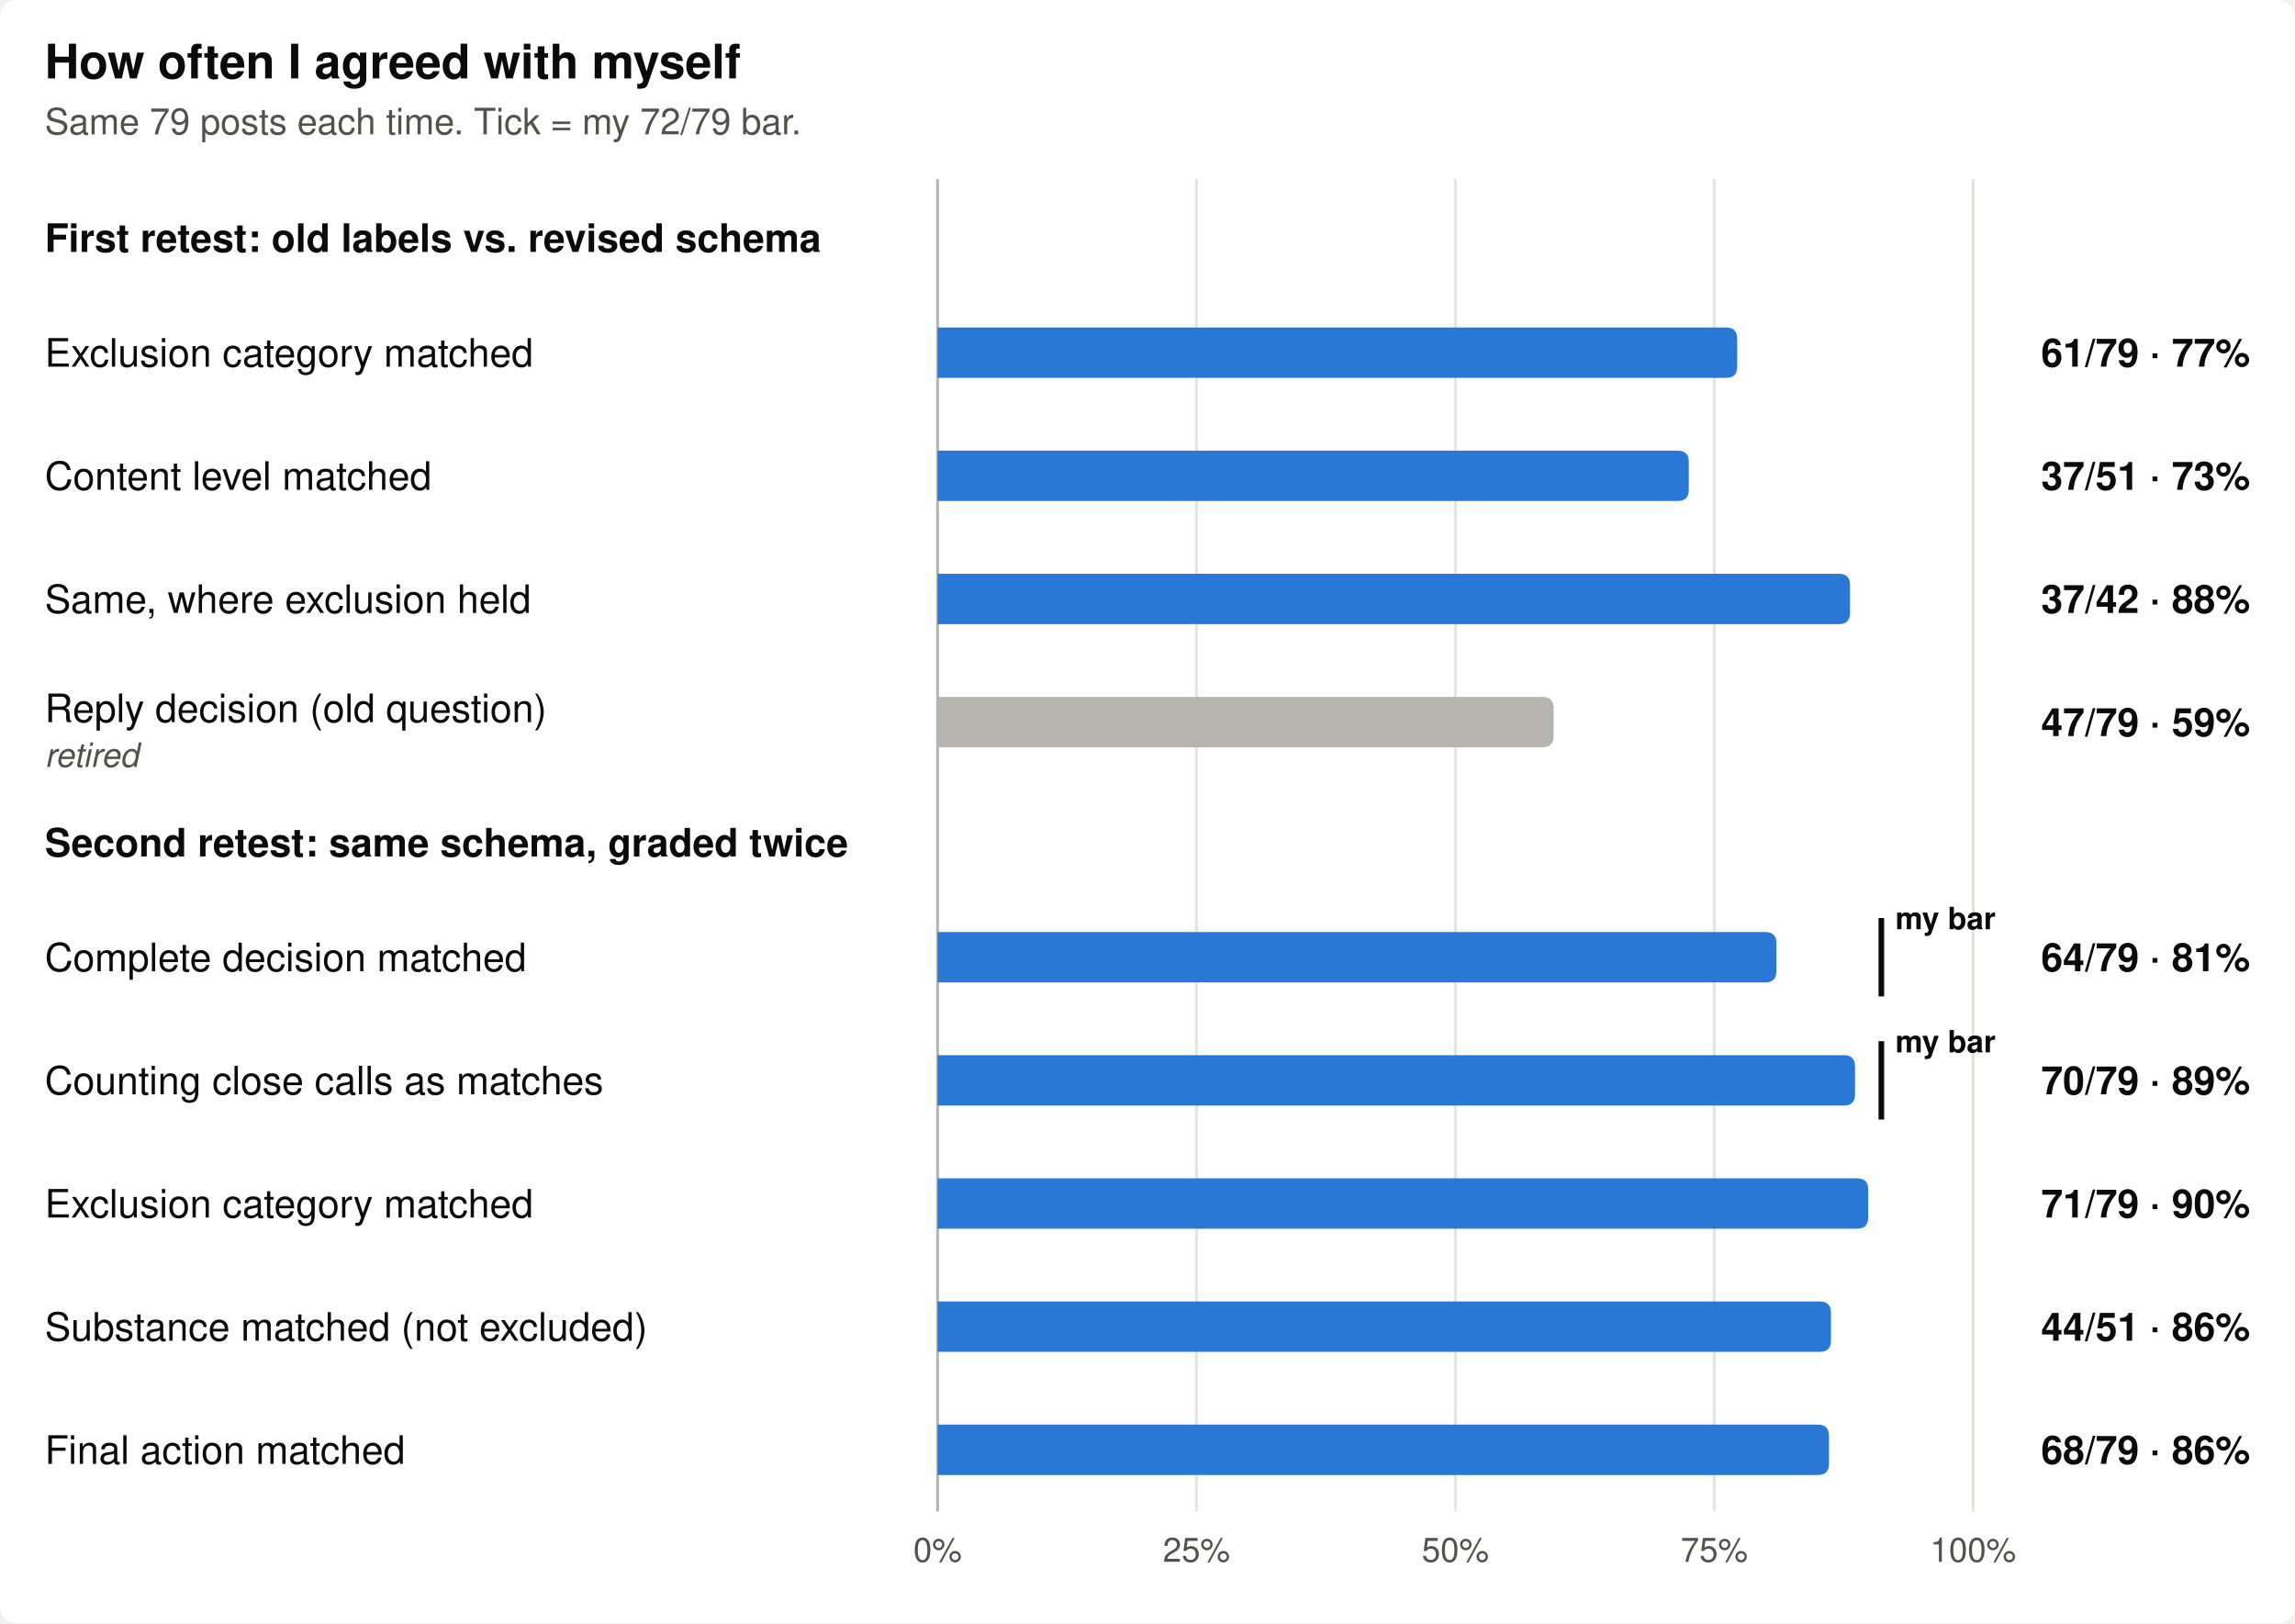
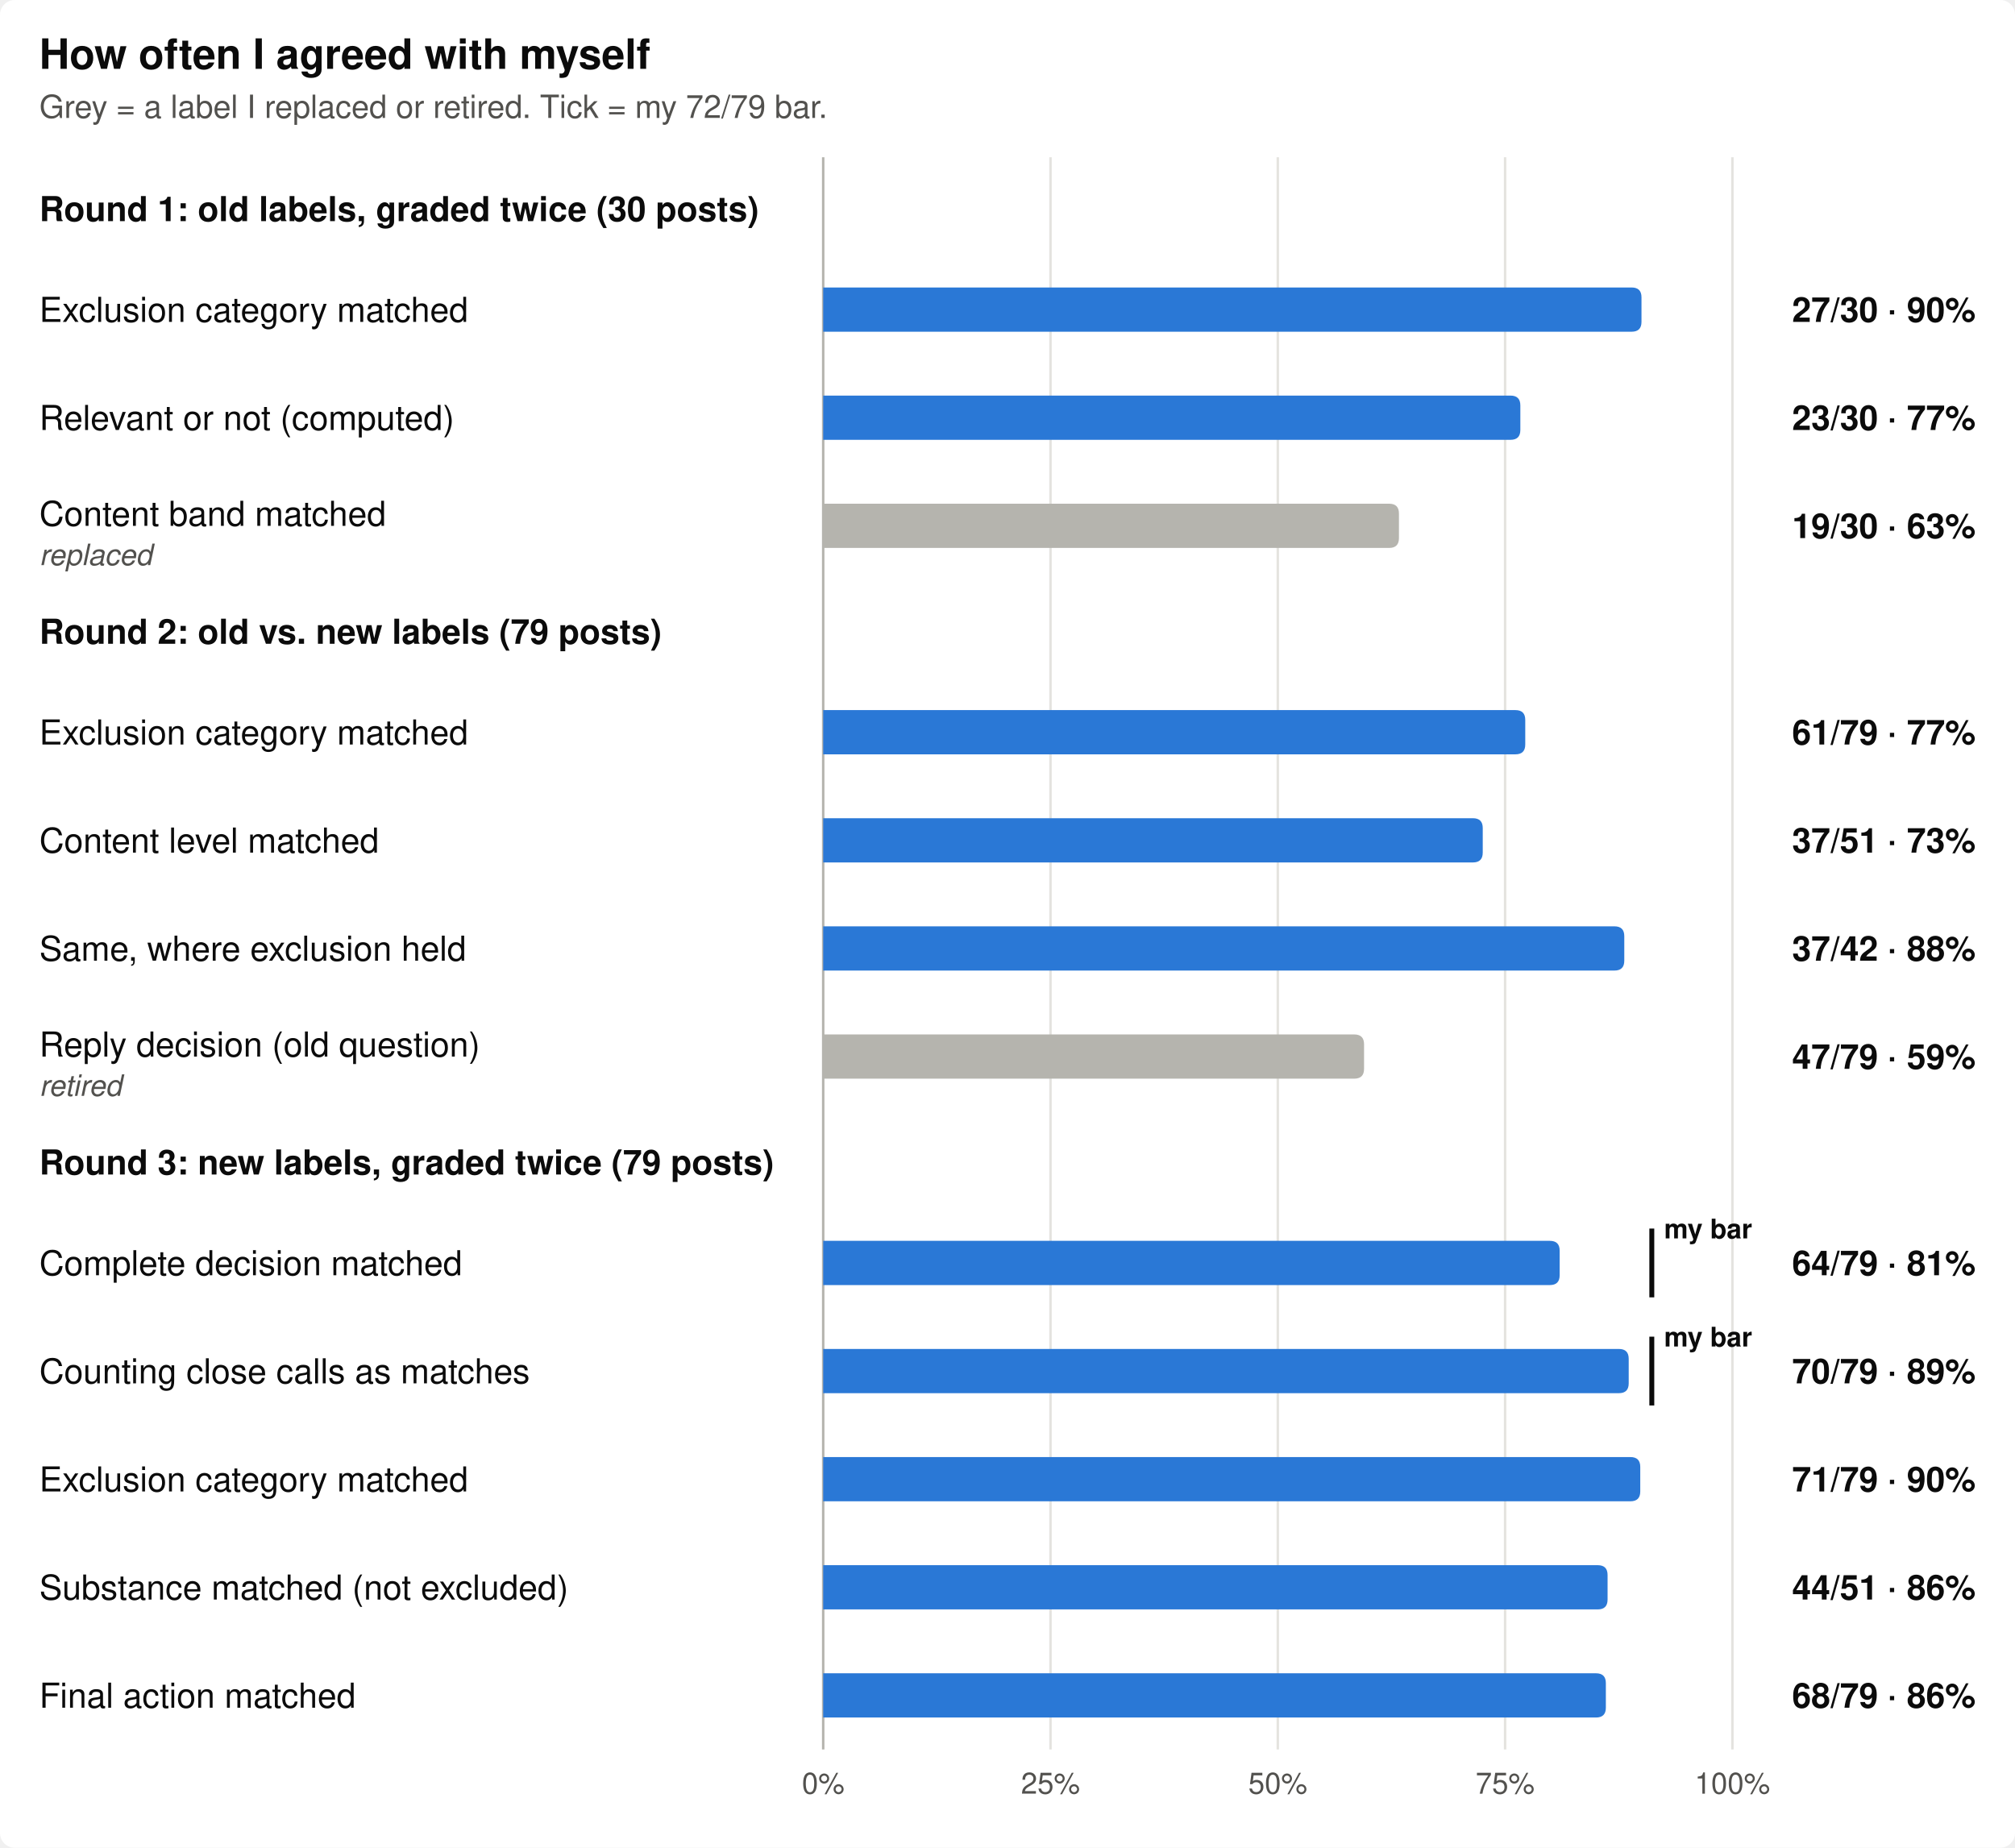
- <svg xmlns="http://www.w3.org/2000/svg" width="820" height="580" viewBox="0 0 820 580" role="img" aria-label="Bar chart of self-agreement across two retests of 79 posts">
+ <svg xmlns="http://www.w3.org/2000/svg" width="820" height="752" viewBox="0 0 820 752" role="img" aria-label="Bar chart of self-agreement across three grading rounds">
  <style>
  .t  { font: 600 17px -apple-system, BlinkMacSystemFont, 'Segoe UI', Helvetica, Arial, sans-serif; fill: #0b0b0b; }
  .s  { font: 13px -apple-system, BlinkMacSystemFont, 'Segoe UI', Helvetica, Arial, sans-serif; fill: #52514e; }
  .g  { font: 600 14px -apple-system, BlinkMacSystemFont, 'Segoe UI', Helvetica, Arial, sans-serif; fill: #0b0b0b; }
  .l  { font: 14px -apple-system, BlinkMacSystemFont, 'Segoe UI', Helvetica, Arial, sans-serif; fill: #0b0b0b; }
  .tag{ font: italic 12px -apple-system, BlinkMacSystemFont, 'Segoe UI', Helvetica, Arial, sans-serif; fill: #52514e; }
  .v  { font: 600 14px -apple-system, BlinkMacSystemFont, 'Segoe UI', Helvetica, Arial, sans-serif; fill: #0b0b0b; font-variant-numeric: tabular-nums; }
  .ax { font: 12px -apple-system, BlinkMacSystemFont, 'Segoe UI', Helvetica, Arial, sans-serif; fill: #52514e; }
  .bg { fill: #ffffff; }
  .grid { stroke: #e4e3df; stroke-width: 1; }
  .base { stroke: #b5b4ae; stroke-width: 1; }
  .planned { fill: #2a78d6; }
-   .posthoc { fill: #86b6ef; }
  .retired { fill: #b5b4ae; }
  .mark { stroke: #0b0b0b; stroke-width: 2; }
  .markl { font: 600 11px -apple-system, BlinkMacSystemFont, 'Segoe UI', Helvetica, Arial, sans-serif; fill: #0b0b0b; }
  @media (prefers-color-scheme: dark) {
    .t, .g, .l, .v, .markl { fill: #ffffff; }
    .s, .tag, .ax { fill: #c3c2b7; }
    .bg { fill: #0d1117; }
    .grid { stroke: #383835; }
    .base { stroke: #6b6a66; }
    .planned { fill: #3987e5; }
-     .posthoc { fill: #184f95; }
    .retired { fill: #6b6a66; }
    .mark { stroke: #ffffff; }
  }
</style>
-   <rect class="bg" width="820" height="580" rx="6" />
+   <rect class="bg" width="820" height="752" rx="6" />
  <text class="t" x="16" y="28">How often I agreed with myself</text>
-   <text class="s" x="16" y="48">Same 79 posts each time. Tick = my 72/79 bar.</text>
-   <line class="base" x1="335.0" x2="335.0" y1="64" y2="540" />
-   <text class="ax" x="335.0" y="558" text-anchor="middle">0%</text>
-   <line class="grid" x1="427.5" x2="427.5" y1="64" y2="540" />
-   <text class="ax" x="427.5" y="558" text-anchor="middle">25%</text>
-   <line class="grid" x1="520.0" x2="520.0" y1="64" y2="540" />
-   <text class="ax" x="520.0" y="558" text-anchor="middle">50%</text>
-   <line class="grid" x1="612.5" x2="612.5" y1="64" y2="540" />
-   <text class="ax" x="612.5" y="558" text-anchor="middle">75%</text>
-   <line class="grid" x1="705.0" x2="705.0" y1="64" y2="540" />
-   <text class="ax" x="705.0" y="558" text-anchor="middle">100%</text>
-   <text class="g" x="16" y="90.0">First retest: old labels vs. revised schema</text>
+   <text class="s" x="16" y="48">Grey = a label I replaced or retired. Tick = my 72/79 bar.</text>
+   <line class="base" x1="335.0" x2="335.0" y1="64" y2="712" />
+   <text class="ax" x="335.0" y="730" text-anchor="middle">0%</text>
+   <line class="grid" x1="427.5" x2="427.5" y1="64" y2="712" />
+   <text class="ax" x="427.5" y="730" text-anchor="middle">25%</text>
+   <line class="grid" x1="520.0" x2="520.0" y1="64" y2="712" />
+   <text class="ax" x="520.0" y="730" text-anchor="middle">50%</text>
+   <line class="grid" x1="612.5" x2="612.5" y1="64" y2="712" />
+   <text class="ax" x="612.5" y="730" text-anchor="middle">75%</text>
+   <line class="grid" x1="705.0" x2="705.0" y1="64" y2="712" />
+   <text class="ax" x="705.0" y="730" text-anchor="middle">100%</text>
+   <text class="g" x="16" y="90.0">Round 1: old labels, graded twice (30 posts)</text>
  <text class="l" x="16" y="131.0">Exclusion category matched</text>
-   <path class="planned" d="M335.0,117.0 H616.7 Q620.7,117.0 620.7,121.0 V131.0 Q620.7,135.0 616.7,135.0 H335.0 Z" />
-   <text class="v" x="804" y="131.0" text-anchor="end">61/79 · 77%</text>
-   <text class="l" x="16" y="175.0">Content level matched</text>
-   <path class="planned" d="M335.0,161.0 H599.4 Q603.4,161.0 603.4,165.0 V175.0 Q603.4,179.0 599.4,179.0 H335.0 Z" />
-   <text class="v" x="804" y="175.0" text-anchor="end">37/51 · 73%</text>
-   <text class="l" x="16" y="219.0">Same, where exclusion held</text>
-   <path class="planned" d="M335.0,205.0 H657.0 Q661.0,205.0 661.0,209.0 V219.0 Q661.0,223.0 657.0,223.0 H335.0 Z" />
-   <text class="v" x="804" y="219.0" text-anchor="end">37/42 · 88%</text>
-   <text class="l" x="16" y="258.0">Reply decision (old question)</text>
-   <path class="retired" d="M335.0,249.0 H551.1 Q555.1,249.0 555.1,253.0 V263.0 Q555.1,267.0 551.1,267.0 H335.0 Z" />
-   <text class="v" x="804" y="263.0" text-anchor="end">47/79 · 59%</text>
-   <text class="tag" x="16" y="274.0">retired</text>
-   <text class="g" x="16" y="306.0">Second retest: same schema, graded twice</text>
-   <text class="l" x="16" y="347.0">Complete decision matched</text>
-   <path class="planned" d="M335.0,333.0 H630.7 Q634.7,333.0 634.7,337.0 V347.0 Q634.7,351.0 630.7,351.0 H335.0 Z" />
-   <text class="v" x="804" y="347.0" text-anchor="end">64/79 · 81%</text>
-   <line class="mark" x1="672.2" x2="672.2" y1="328.0" y2="356.0" />
-   <text class="markl" x="677.2" y="332.0">my bar</text>
-   <text class="l" x="16" y="391.0">Counting close calls as matches</text>
-   <path class="planned" d="M335.0,377.0 H658.8 Q662.8,377.0 662.8,381.0 V391.0 Q662.8,395.0 658.8,395.0 H335.0 Z" />
-   <text class="v" x="804" y="391.0" text-anchor="end">70/79 · 89%</text>
-   <line class="mark" x1="672.2" x2="672.2" y1="372.0" y2="400.0" />
-   <text class="markl" x="677.2" y="376.0">my bar</text>
-   <text class="l" x="16" y="435.0">Exclusion category matched</text>
-   <path class="planned" d="M335.0,421.0 H663.5 Q667.5,421.0 667.5,425.0 V435.0 Q667.5,439.0 663.5,439.0 H335.0 Z" />
-   <text class="v" x="804" y="435.0" text-anchor="end">71/79 · 90%</text>
-   <text class="l" x="16" y="479.0">Substance matched (not excluded)</text>
-   <path class="planned" d="M335.0,465.0 H650.2 Q654.2,465.0 654.2,469.0 V479.0 Q654.2,483.0 650.2,483.0 H335.0 Z" />
-   <text class="v" x="804" y="479.0" text-anchor="end">44/51 · 86%</text>
-   <text class="l" x="16" y="523.0">Final action matched</text>
-   <path class="planned" d="M335.0,509.0 H649.5 Q653.5,509.0 653.5,513.0 V523.0 Q653.5,527.0 649.5,527.0 H335.0 Z" />
-   <text class="v" x="804" y="523.0" text-anchor="end">68/79 · 86%</text>
+   <path class="planned" d="M335.0,117.0 H664.0 Q668.0,117.0 668.0,121.0 V131.0 Q668.0,135.0 664.0,135.0 H335.0 Z" />
+   <text class="v" x="804" y="131.0" text-anchor="end">27/30 · 90%</text>
+   <text class="l" x="16" y="175.0">Relevant or not (computed)</text>
+   <path class="planned" d="M335.0,161.0 H614.7 Q618.7,161.0 618.7,165.0 V175.0 Q618.7,179.0 614.7,179.0 H335.0 Z" />
+   <text class="v" x="804" y="175.0" text-anchor="end">23/30 · 77%</text>
+   <text class="l" x="16" y="214.0">Content band matched</text>
+   <path class="retired" d="M335.0,205.0 H565.3 Q569.3,205.0 569.3,209.0 V219.0 Q569.3,223.0 565.3,223.0 H335.0 Z" />
+   <text class="v" x="804" y="219.0" text-anchor="end">19/30 · 63%</text>
+   <text class="tag" x="16" y="230.0">replaced</text>
+   <text class="g" x="16" y="262.0">Round 2: old vs. new labels (79 posts)</text>
+   <text class="l" x="16" y="303.0">Exclusion category matched</text>
+   <path class="planned" d="M335.0,289.0 H616.7 Q620.7,289.0 620.7,293.0 V303.0 Q620.7,307.0 616.7,307.0 H335.0 Z" />
+   <text class="v" x="804" y="303.0" text-anchor="end">61/79 · 77%</text>
+   <text class="l" x="16" y="347.0">Content level matched</text>
+   <path class="planned" d="M335.0,333.0 H599.4 Q603.4,333.0 603.4,337.0 V347.0 Q603.4,351.0 599.4,351.0 H335.0 Z" />
+   <text class="v" x="804" y="347.0" text-anchor="end">37/51 · 73%</text>
+   <text class="l" x="16" y="391.0">Same, where exclusion held</text>
+   <path class="planned" d="M335.0,377.0 H657.0 Q661.0,377.0 661.0,381.0 V391.0 Q661.0,395.0 657.0,395.0 H335.0 Z" />
+   <text class="v" x="804" y="391.0" text-anchor="end">37/42 · 88%</text>
+   <text class="l" x="16" y="430.0">Reply decision (old question)</text>
+   <path class="retired" d="M335.0,421.0 H551.1 Q555.1,421.0 555.1,425.0 V435.0 Q555.1,439.0 551.1,439.0 H335.0 Z" />
+   <text class="v" x="804" y="435.0" text-anchor="end">47/79 · 59%</text>
+   <text class="tag" x="16" y="446.0">retired</text>
+   <text class="g" x="16" y="478.0">Round 3: new labels, graded twice (79 posts)</text>
+   <text class="l" x="16" y="519.0">Complete decision matched</text>
+   <path class="planned" d="M335.0,505.0 H630.7 Q634.7,505.0 634.7,509.0 V519.0 Q634.7,523.0 630.7,523.0 H335.0 Z" />
+   <text class="v" x="804" y="519.0" text-anchor="end">64/79 · 81%</text>
+   <line class="mark" x1="672.2" x2="672.2" y1="500.0" y2="528.0" />
+   <text class="markl" x="677.2" y="504.0">my bar</text>
+   <text class="l" x="16" y="563.0">Counting close calls as matches</text>
+   <path class="planned" d="M335.0,549.0 H658.8 Q662.8,549.0 662.8,553.0 V563.0 Q662.8,567.0 658.8,567.0 H335.0 Z" />
+   <text class="v" x="804" y="563.0" text-anchor="end">70/79 · 89%</text>
+   <line class="mark" x1="672.2" x2="672.2" y1="544.0" y2="572.0" />
+   <text class="markl" x="677.2" y="548.0">my bar</text>
+   <text class="l" x="16" y="607.0">Exclusion category matched</text>
+   <path class="planned" d="M335.0,593.0 H663.5 Q667.5,593.0 667.5,597.0 V607.0 Q667.5,611.0 663.5,611.0 H335.0 Z" />
+   <text class="v" x="804" y="607.0" text-anchor="end">71/79 · 90%</text>
+   <text class="l" x="16" y="651.0">Substance matched (not excluded)</text>
+   <path class="planned" d="M335.0,637.0 H650.2 Q654.2,637.0 654.2,641.0 V651.0 Q654.2,655.0 650.2,655.0 H335.0 Z" />
+   <text class="v" x="804" y="651.0" text-anchor="end">44/51 · 86%</text>
+   <text class="l" x="16" y="695.0">Final action matched</text>
+   <path class="planned" d="M335.0,681.0 H649.5 Q653.5,681.0 653.5,685.0 V695.0 Q653.5,699.0 649.5,699.0 H335.0 Z" />
+   <text class="v" x="804" y="695.0" text-anchor="end">68/79 · 86%</text>
</svg>
